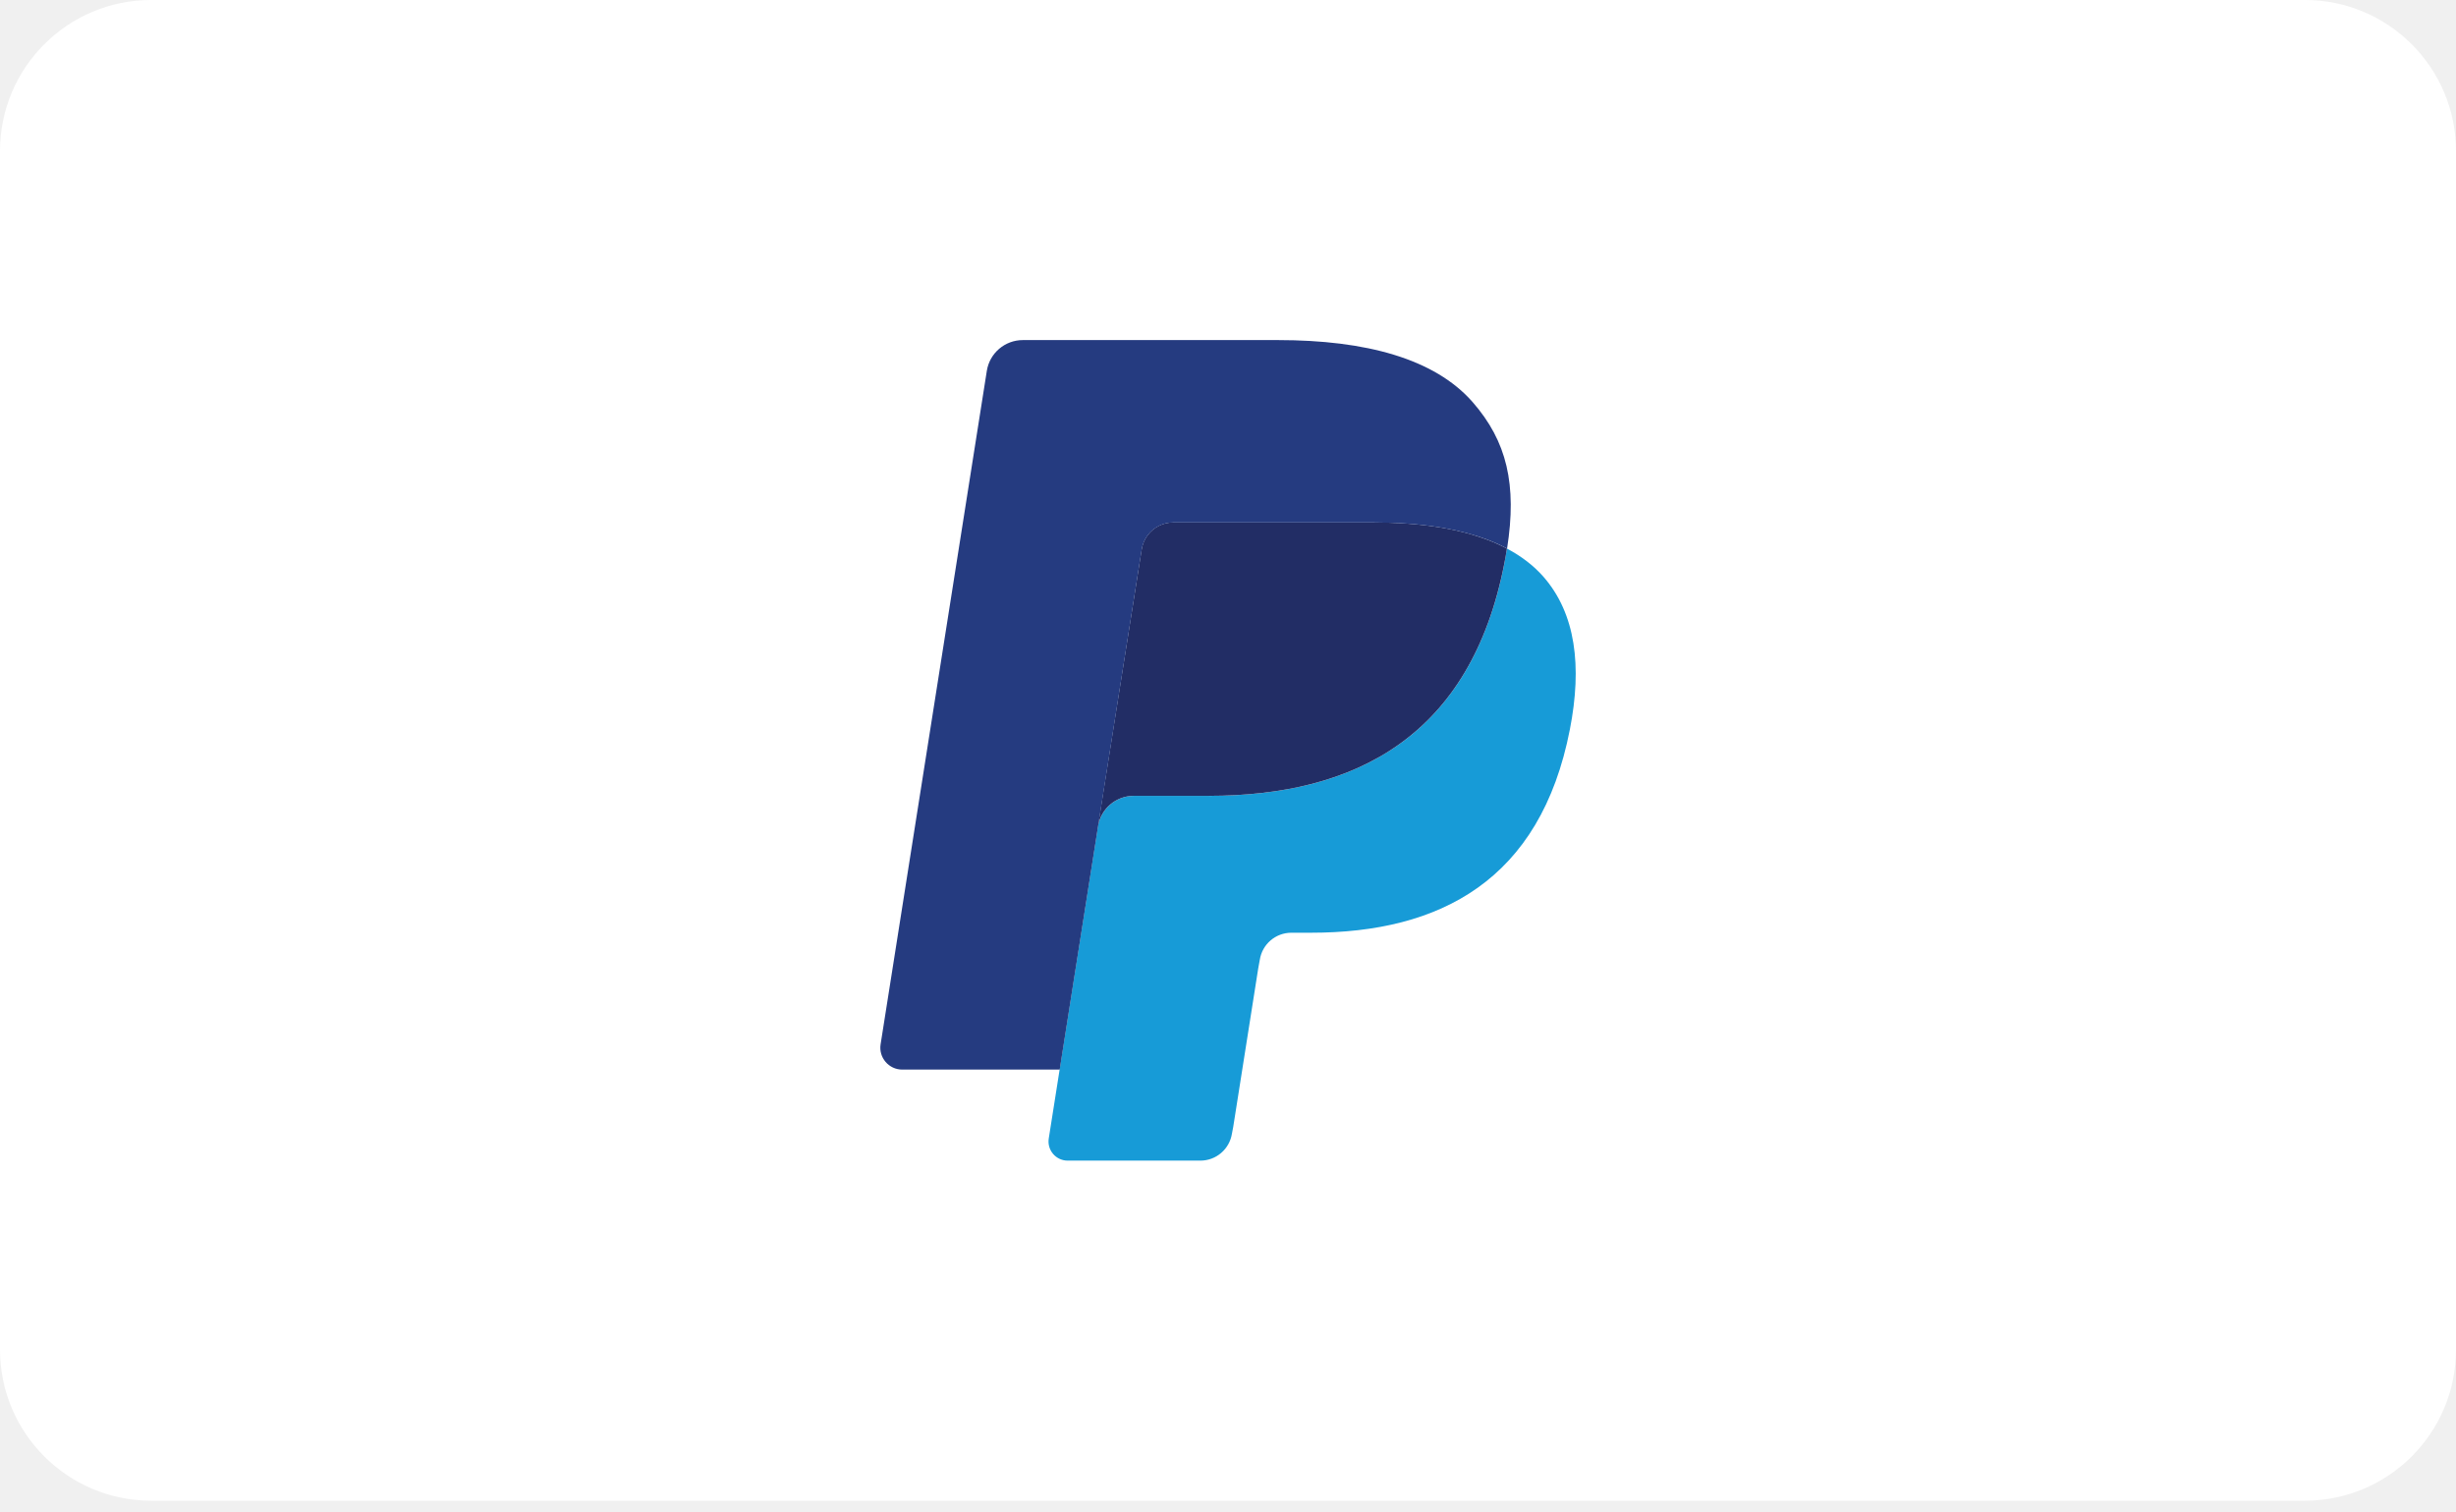
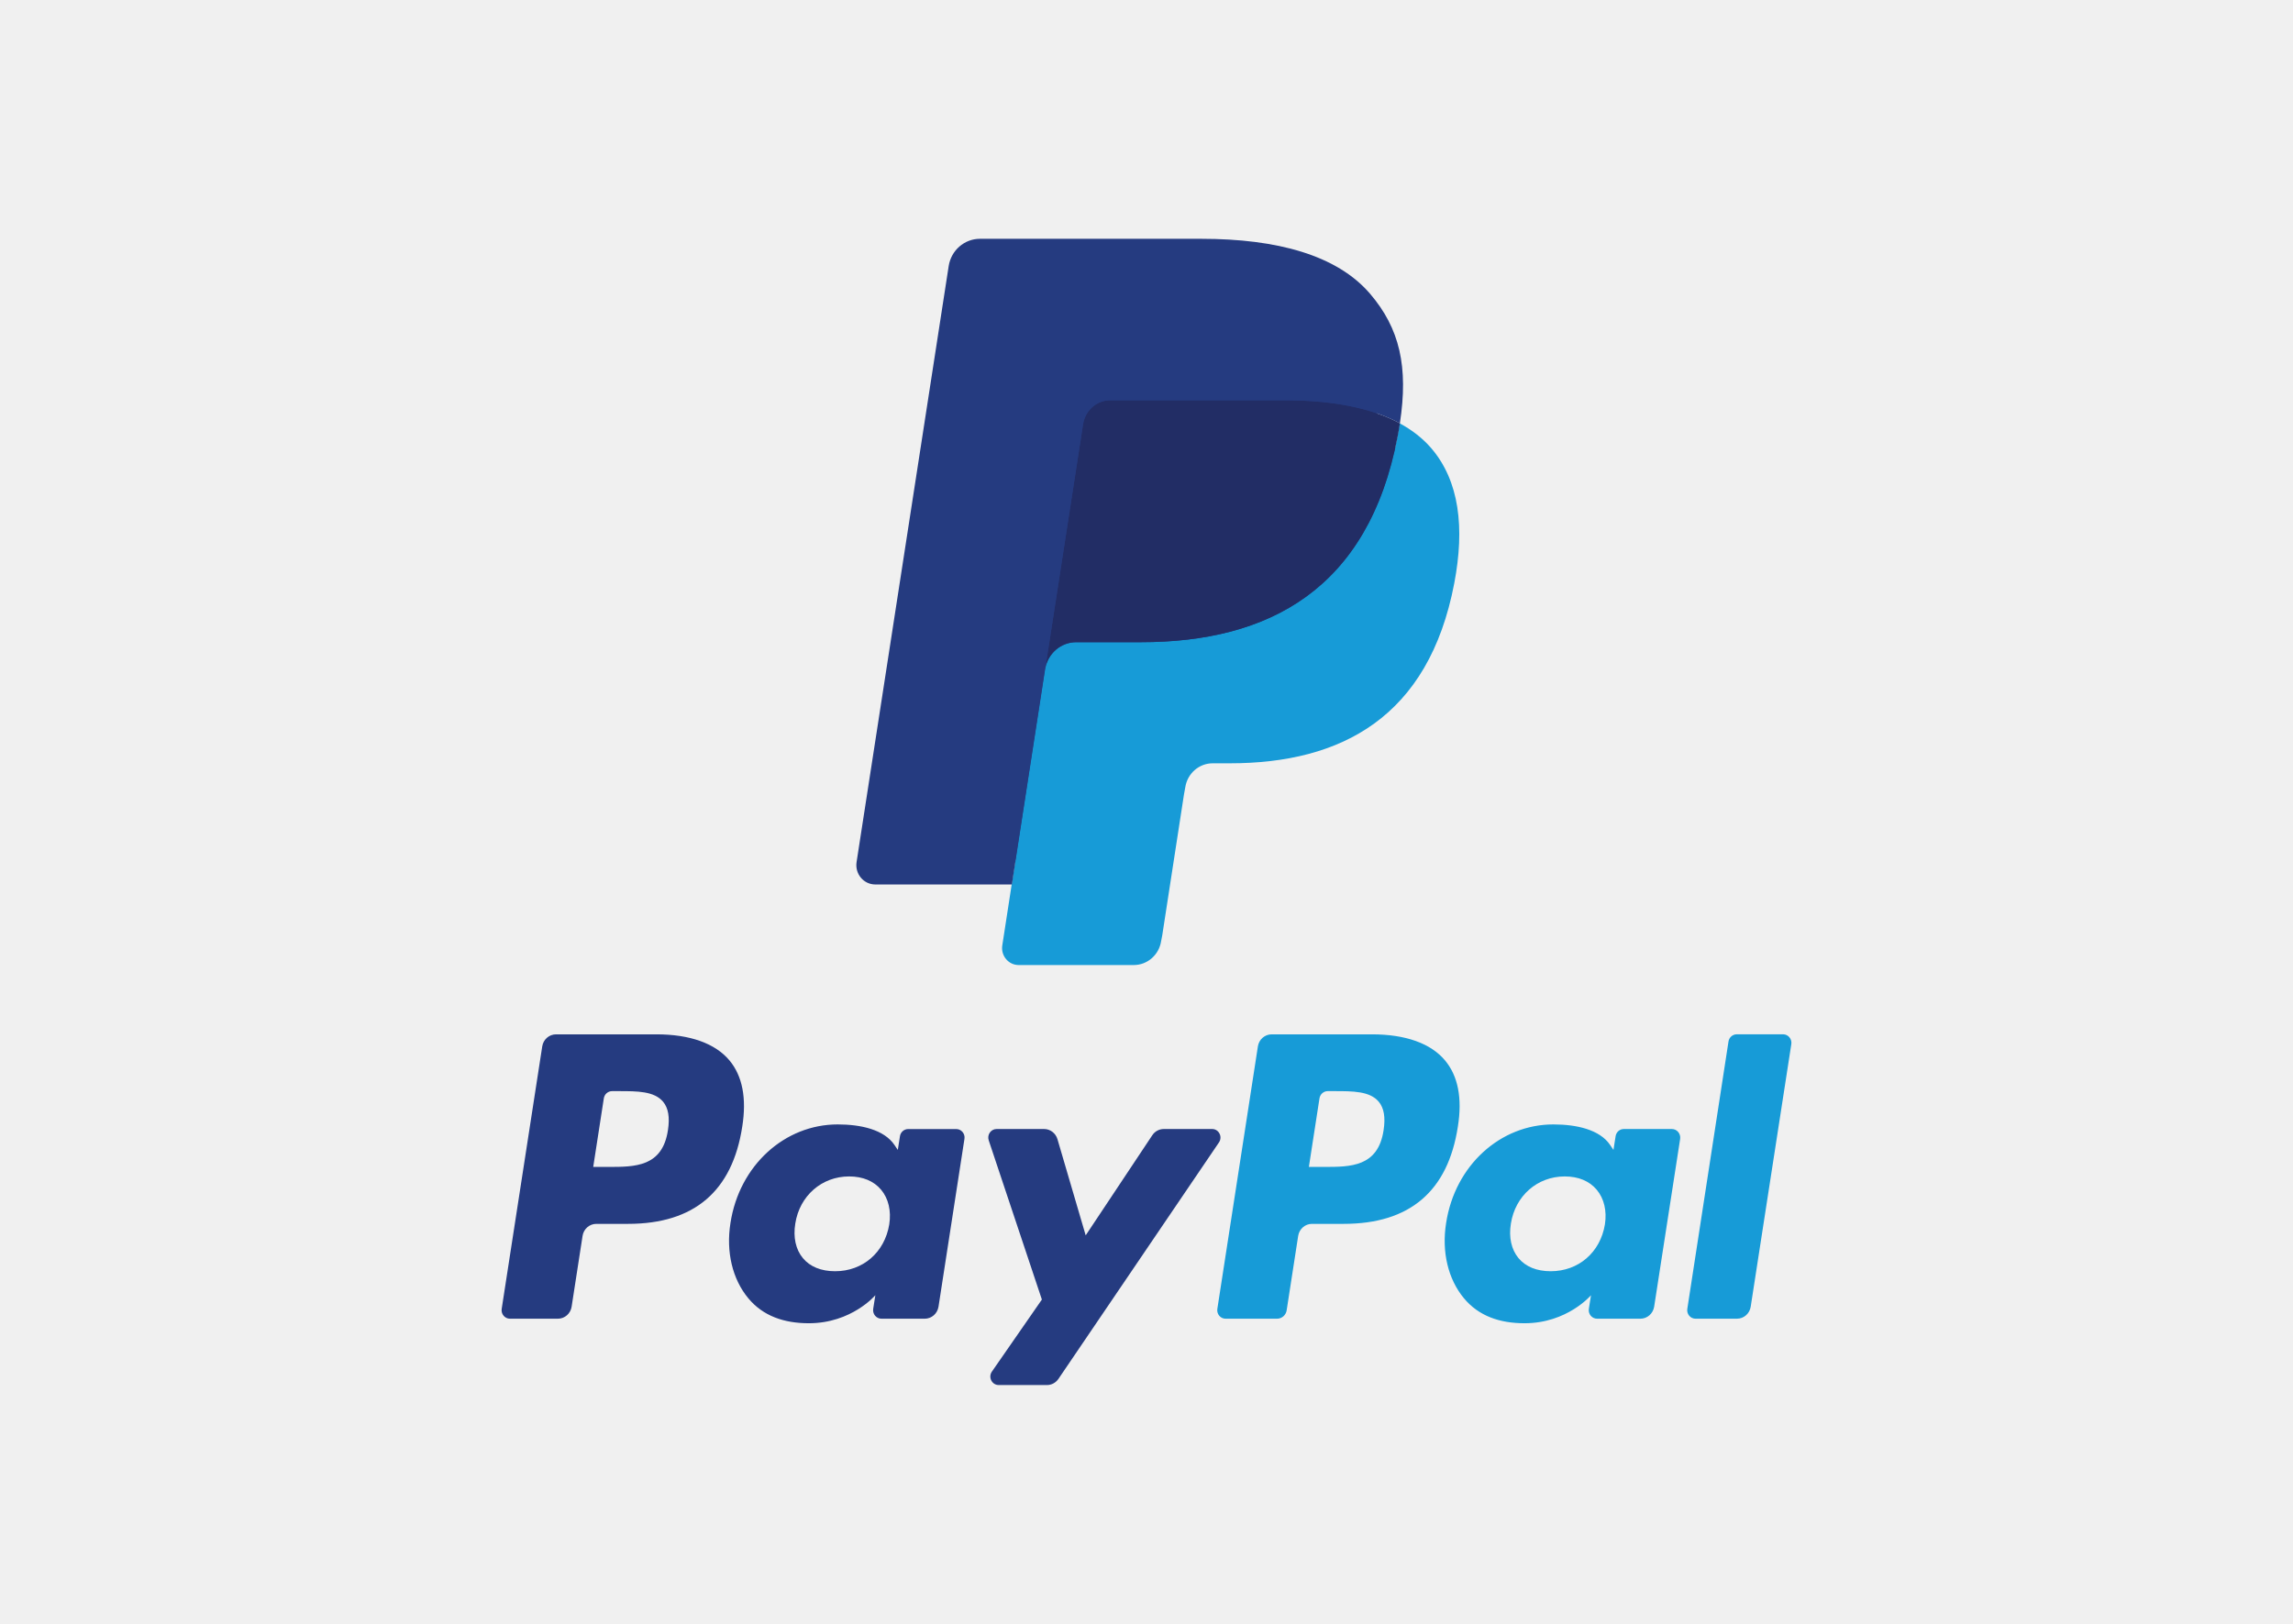
- <svg xmlns="http://www.w3.org/2000/svg" width="65" height="40" viewBox="0 0 65 40" fill="none">
-   <rect width="65" height="39.715" rx="4" fill="white" />
-   <path d="M39.883 14.518C39.863 14.646 39.84 14.778 39.814 14.913C38.924 19.483 35.878 21.062 31.988 21.062H30.008C29.532 21.062 29.132 21.408 29.058 21.877L27.756 30.13C27.708 30.438 27.946 30.715 28.256 30.715H31.769C32.185 30.715 32.538 30.413 32.604 30.003L32.638 29.824L33.3 25.628L33.342 25.398C33.407 24.986 33.761 24.684 34.177 24.684H34.702C38.105 24.684 40.77 23.302 41.548 19.304C41.874 17.634 41.705 16.24 40.845 15.259C40.584 14.963 40.261 14.718 39.883 14.518Z" fill="#179BD7" />
-   <path d="M38.951 14.145C38.815 14.106 38.675 14.07 38.531 14.037C38.386 14.006 38.238 13.977 38.085 13.953C37.551 13.867 36.966 13.826 36.339 13.826H31.049C30.918 13.826 30.795 13.855 30.684 13.909C30.44 14.026 30.259 14.257 30.215 14.54L29.089 21.668L29.057 21.876C29.131 21.406 29.532 21.061 30.007 21.061H31.988C35.877 21.061 38.923 19.482 39.813 14.912C39.84 14.777 39.862 14.645 39.882 14.517C39.657 14.397 39.413 14.295 39.15 14.208C39.086 14.186 39.019 14.165 38.951 14.145Z" fill="#222D65" />
-   <path d="M30.217 14.54C30.261 14.257 30.443 14.026 30.687 13.91C30.798 13.856 30.921 13.827 31.052 13.827H36.343C36.969 13.827 37.554 13.868 38.088 13.954C38.241 13.979 38.389 14.007 38.534 14.038C38.678 14.071 38.818 14.107 38.954 14.146C39.022 14.166 39.089 14.187 39.154 14.208C39.417 14.295 39.661 14.398 39.886 14.517C40.151 12.828 39.884 11.678 38.971 10.637C37.964 9.491 36.147 9 33.822 9H27.071C26.596 9 26.191 9.345 26.117 9.815L23.306 27.636C23.25 27.988 23.523 28.306 23.878 28.306H28.046L30.217 14.54Z" fill="#253B80" />
+ <svg xmlns="http://www.w3.org/2000/svg" width="48" height="34" viewBox="0 0 48 34" fill="none">
+   <path fill-rule="evenodd" clip-rule="evenodd" d="M13.74 21.657H11.64C11.496 21.657 11.374 21.763 11.351 21.908L10.502 27.405C10.485 27.513 10.568 27.611 10.675 27.611H11.678C11.822 27.611 11.944 27.504 11.966 27.359L12.195 25.877C12.217 25.732 12.34 25.625 12.483 25.625H13.148C14.531 25.625 15.33 24.942 15.538 23.588C15.632 22.995 15.542 22.53 15.271 22.204C14.972 21.846 14.443 21.657 13.74 21.657ZM13.982 23.664C13.867 24.433 13.292 24.433 12.735 24.433H12.418L12.64 22.997C12.653 22.91 12.727 22.846 12.813 22.846H12.958C13.338 22.846 13.695 22.846 13.88 23.067C13.99 23.198 14.024 23.394 13.982 23.664ZM20.017 23.64H19.012C18.926 23.64 18.852 23.703 18.839 23.79L18.794 24.077L18.724 23.973C18.506 23.651 18.021 23.543 17.536 23.543C16.425 23.543 15.476 24.402 15.291 25.607C15.195 26.208 15.331 26.783 15.665 27.184C15.972 27.553 16.41 27.706 16.932 27.706C17.828 27.706 18.324 27.119 18.324 27.119L18.279 27.404C18.262 27.513 18.345 27.611 18.452 27.611H19.358C19.502 27.611 19.623 27.504 19.646 27.359L20.189 23.846C20.207 23.738 20.125 23.64 20.017 23.64ZM18.615 25.637C18.518 26.224 18.062 26.617 17.481 26.617C17.189 26.617 16.955 26.522 16.806 26.341C16.657 26.161 16.601 25.905 16.648 25.619C16.738 25.038 17.202 24.632 17.775 24.632C18.06 24.632 18.292 24.728 18.445 24.911C18.599 25.096 18.659 25.353 18.615 25.637ZM24.363 23.639H25.373C25.515 23.639 25.597 23.801 25.517 23.92L22.156 28.872C22.101 28.952 22.012 29 21.916 29H20.907C20.764 29 20.681 28.837 20.764 28.718L21.81 27.21L20.697 23.876C20.659 23.76 20.742 23.639 20.863 23.639H21.856C21.985 23.639 22.099 23.726 22.136 23.852L22.727 25.866L24.121 23.77C24.175 23.688 24.266 23.639 24.363 23.639Z" fill="#253B80" />
+   <path fill-rule="evenodd" clip-rule="evenodd" d="M35.321 27.405L36.183 21.807C36.196 21.72 36.27 21.657 36.355 21.656H37.325C37.433 21.656 37.515 21.754 37.498 21.863L36.648 27.359C36.626 27.504 36.504 27.611 36.36 27.611H35.493C35.386 27.611 35.304 27.513 35.321 27.405ZM28.72 21.657H26.62C26.477 21.657 26.355 21.763 26.332 21.908L25.483 27.405C25.466 27.513 25.548 27.611 25.655 27.611H26.733C26.833 27.611 26.919 27.536 26.934 27.435L27.175 25.877C27.198 25.732 27.32 25.625 27.463 25.625H28.128C29.512 25.625 30.31 24.942 30.518 23.588C30.613 22.995 30.522 22.53 30.25 22.204C29.952 21.846 29.423 21.657 28.72 21.657ZM28.963 23.664C28.848 24.433 28.272 24.433 27.715 24.433H27.399L27.621 22.997C27.635 22.91 27.708 22.846 27.794 22.846H27.939C28.318 22.846 28.676 22.846 28.861 23.067C28.971 23.198 29.005 23.394 28.963 23.664ZM34.997 23.639H33.992C33.906 23.639 33.833 23.703 33.82 23.79L33.775 24.077L33.705 23.973C33.487 23.651 33.002 23.543 32.517 23.543C31.406 23.543 30.457 24.402 30.272 25.607C30.176 26.208 30.312 26.783 30.646 27.184C30.953 27.553 31.391 27.706 31.913 27.706C32.809 27.706 33.305 27.119 33.305 27.119L33.26 27.404C33.243 27.513 33.325 27.611 33.433 27.611H34.339C34.482 27.611 34.604 27.504 34.627 27.359L35.171 23.846C35.187 23.738 35.105 23.639 34.997 23.639ZM33.596 25.637C33.499 26.224 33.042 26.617 32.461 26.617C32.169 26.617 31.936 26.522 31.786 26.341C31.637 26.161 31.581 25.905 31.628 25.619C31.719 25.038 32.182 24.632 32.755 24.632C33.04 24.632 33.272 24.728 33.425 24.911C33.579 25.096 33.64 25.353 33.596 25.637Z" fill="#179BD7" />
+   <path d="M21.512 19.69L21.77 18.016L21.195 18.003H18.449L20.358 5.651C20.363 5.613 20.383 5.579 20.411 5.554C20.439 5.529 20.475 5.516 20.513 5.516H25.143C26.68 5.516 27.741 5.842 28.295 6.487C28.554 6.789 28.72 7.105 28.8 7.453C28.884 7.817 28.885 8.253 28.803 8.785L28.797 8.824V9.164L29.057 9.314C29.276 9.433 29.449 9.568 29.583 9.724C29.805 9.982 29.949 10.311 30.009 10.7C30.072 11.101 30.051 11.577 29.949 12.117C29.83 12.738 29.639 13.279 29.38 13.721C29.142 14.129 28.839 14.467 28.479 14.729C28.135 14.978 27.727 15.167 27.266 15.288C26.818 15.406 26.308 15.466 25.749 15.466H25.389C25.131 15.466 24.881 15.561 24.684 15.731C24.487 15.904 24.357 16.141 24.317 16.4L24.29 16.551L23.834 19.501L23.813 19.609C23.808 19.644 23.798 19.661 23.785 19.672C23.772 19.683 23.754 19.69 23.737 19.69H21.512Z" fill="#253B80" />
+   <path d="M29.299 8.863C29.285 8.953 29.27 9.046 29.252 9.14C28.641 12.341 26.552 13.446 23.884 13.446H22.526C22.199 13.446 21.924 13.688 21.873 14.017L21.178 18.519L20.981 19.796C20.948 20.011 21.111 20.206 21.324 20.206H23.733C24.019 20.206 24.261 19.994 24.306 19.707L24.33 19.582L24.783 16.643L24.812 16.482C24.857 16.194 25.1 15.982 25.385 15.982H25.745C28.08 15.982 29.907 15.015 30.442 12.215C30.665 11.046 30.549 10.069 29.959 9.382C29.78 9.175 29.558 9.003 29.299 8.863Z" fill="#179BD7" />
+   <path d="M28.666 8.603C28.573 8.576 28.476 8.551 28.378 8.528C28.279 8.506 28.177 8.486 28.072 8.469C27.706 8.408 27.305 8.38 26.875 8.38H23.245C23.156 8.38 23.071 8.4 22.995 8.438C22.828 8.52 22.703 8.682 22.673 8.88L21.901 13.871L21.879 14.017C21.93 13.688 22.205 13.446 22.531 13.446H23.89C26.558 13.446 28.647 12.34 29.257 9.141C29.276 9.046 29.291 8.954 29.305 8.863C29.15 8.78 28.983 8.708 28.803 8.647C28.758 8.632 28.712 8.618 28.666 8.603Z" fill="#222D65" />
+   <path d="M22.672 8.879C22.702 8.681 22.826 8.52 22.993 8.438C23.07 8.401 23.154 8.38 23.244 8.38H26.873C27.303 8.38 27.704 8.409 28.07 8.469C28.175 8.486 28.277 8.506 28.376 8.528C28.475 8.551 28.571 8.576 28.665 8.604C28.711 8.618 28.757 8.633 28.802 8.647C28.982 8.708 29.149 8.78 29.304 8.863C29.485 7.681 29.302 6.875 28.676 6.146C27.985 5.344 26.739 5 25.144 5H20.513C20.188 5 19.91 5.242 19.859 5.571L17.931 18.05C17.893 18.297 18.079 18.519 18.323 18.519H21.182L21.9 13.871L22.672 8.879Z" fill="#253B80" />
</svg>
